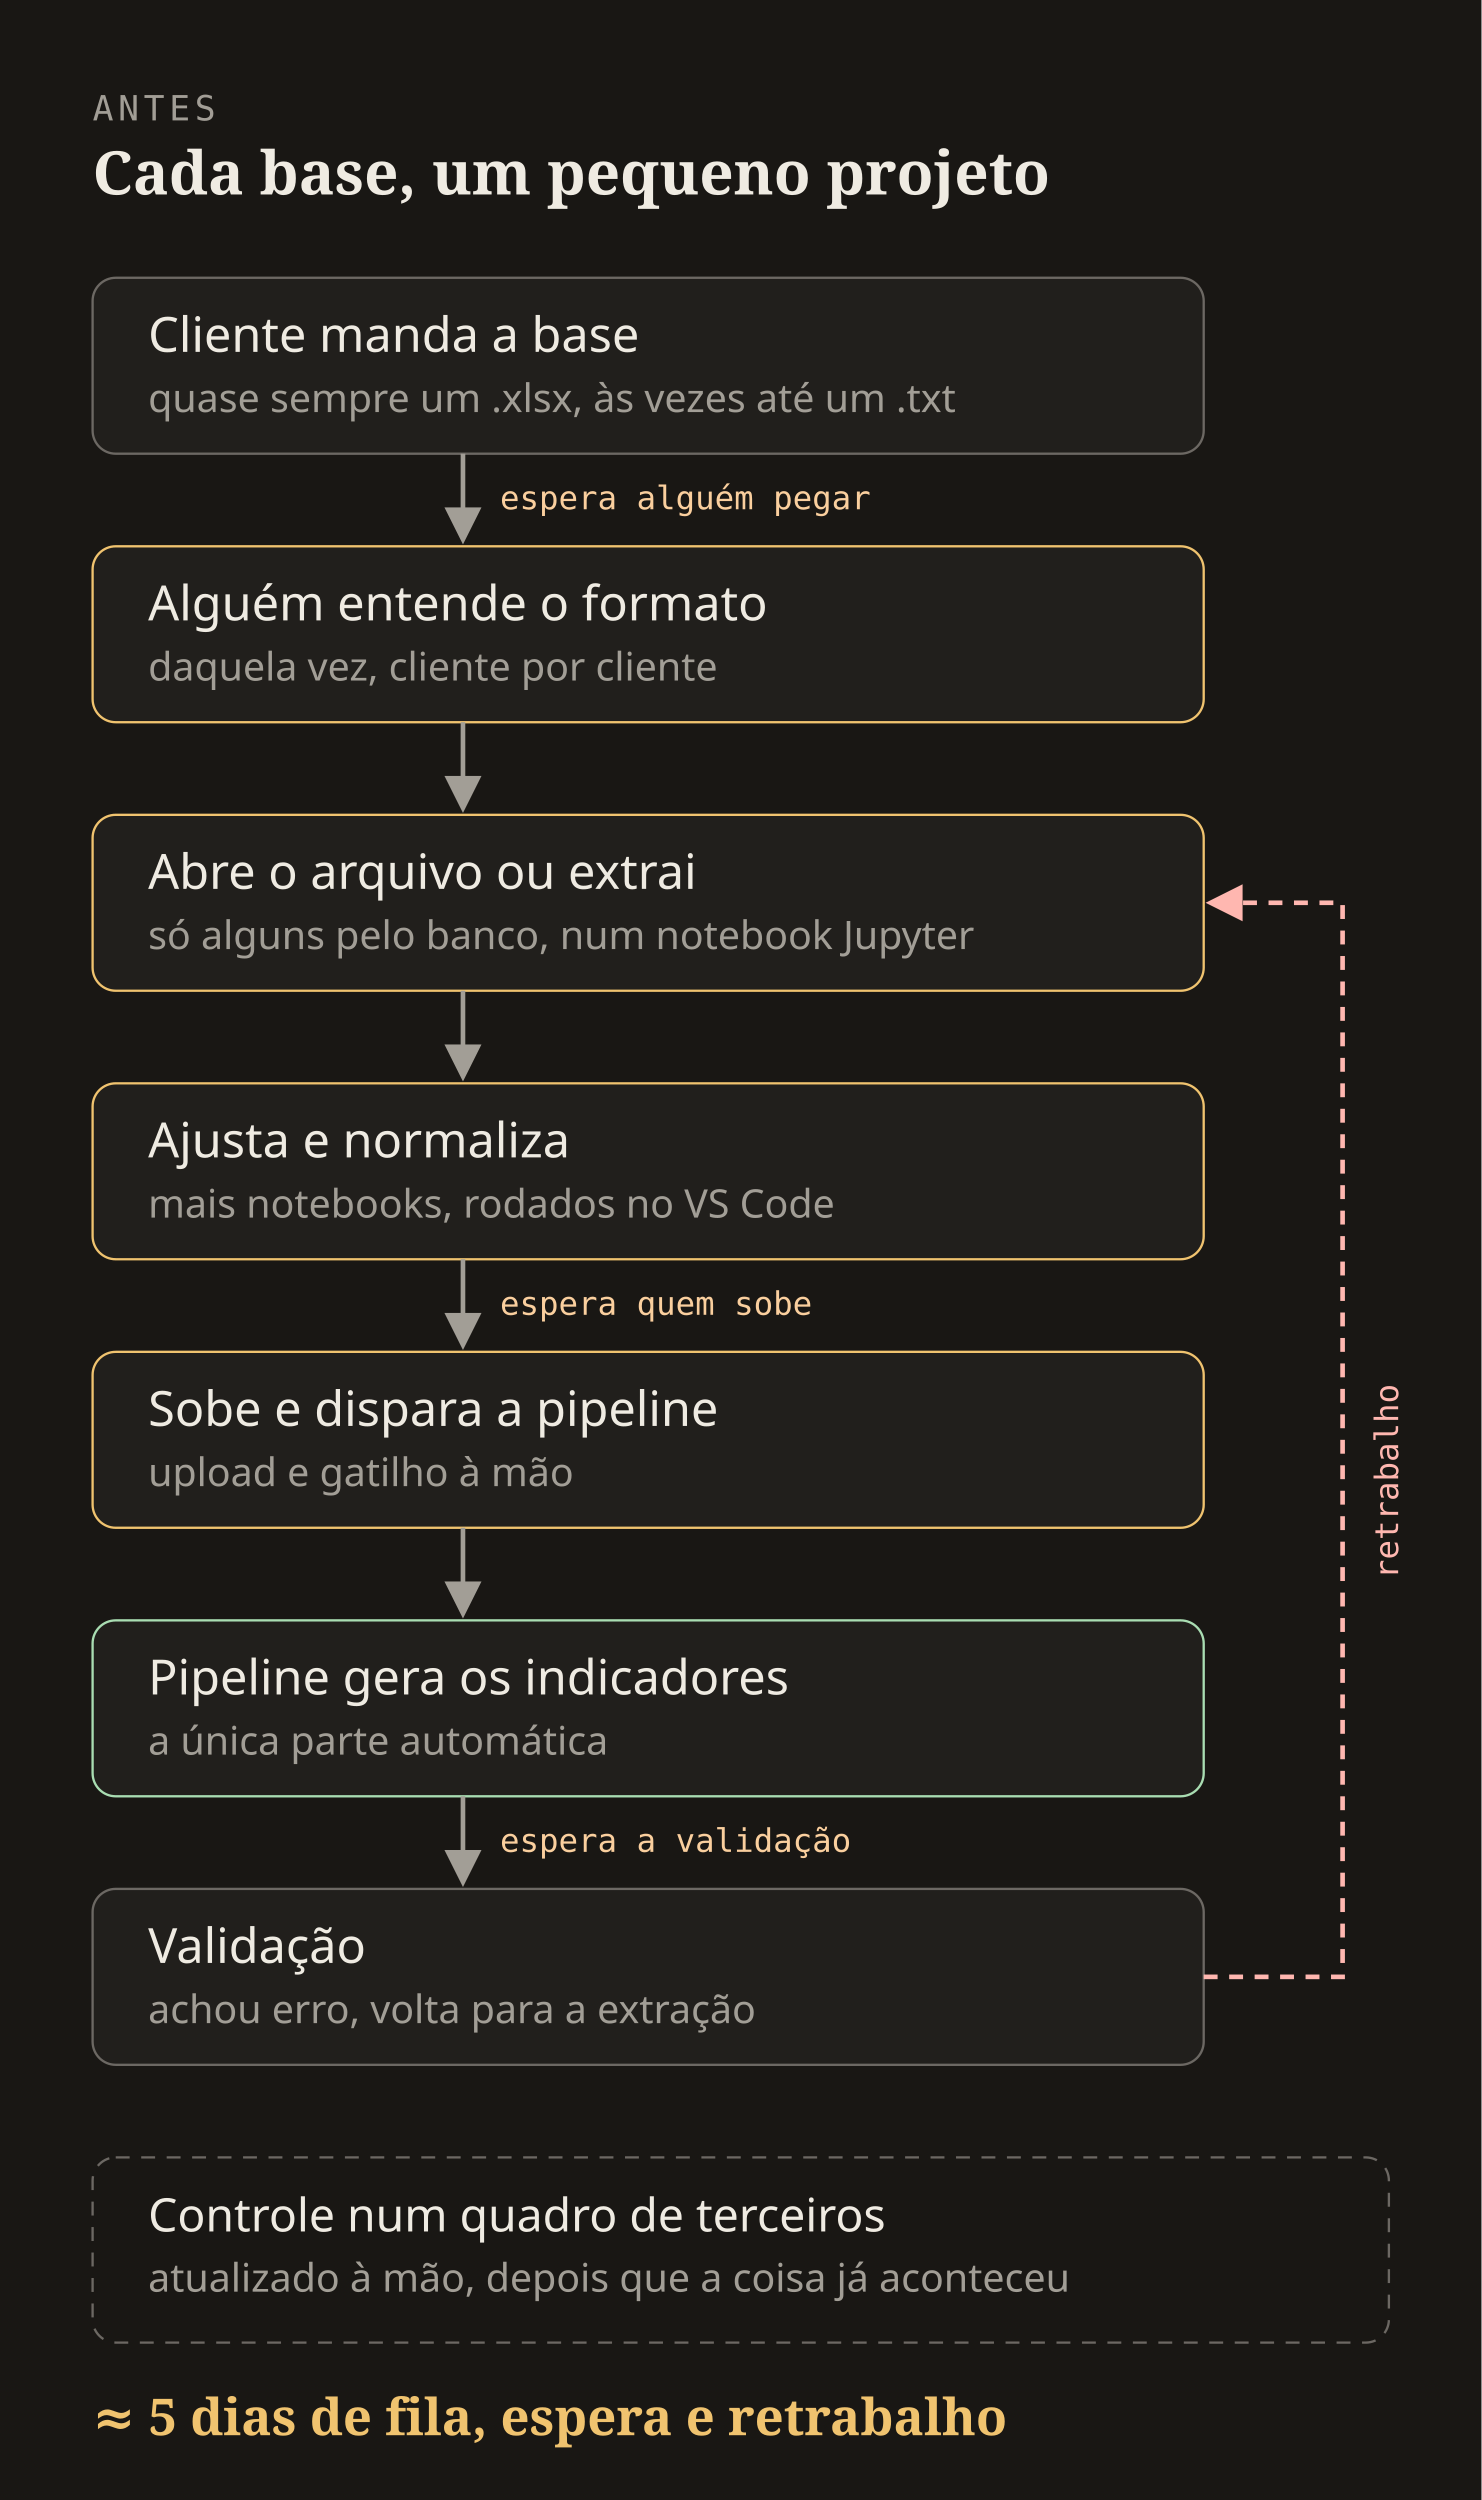
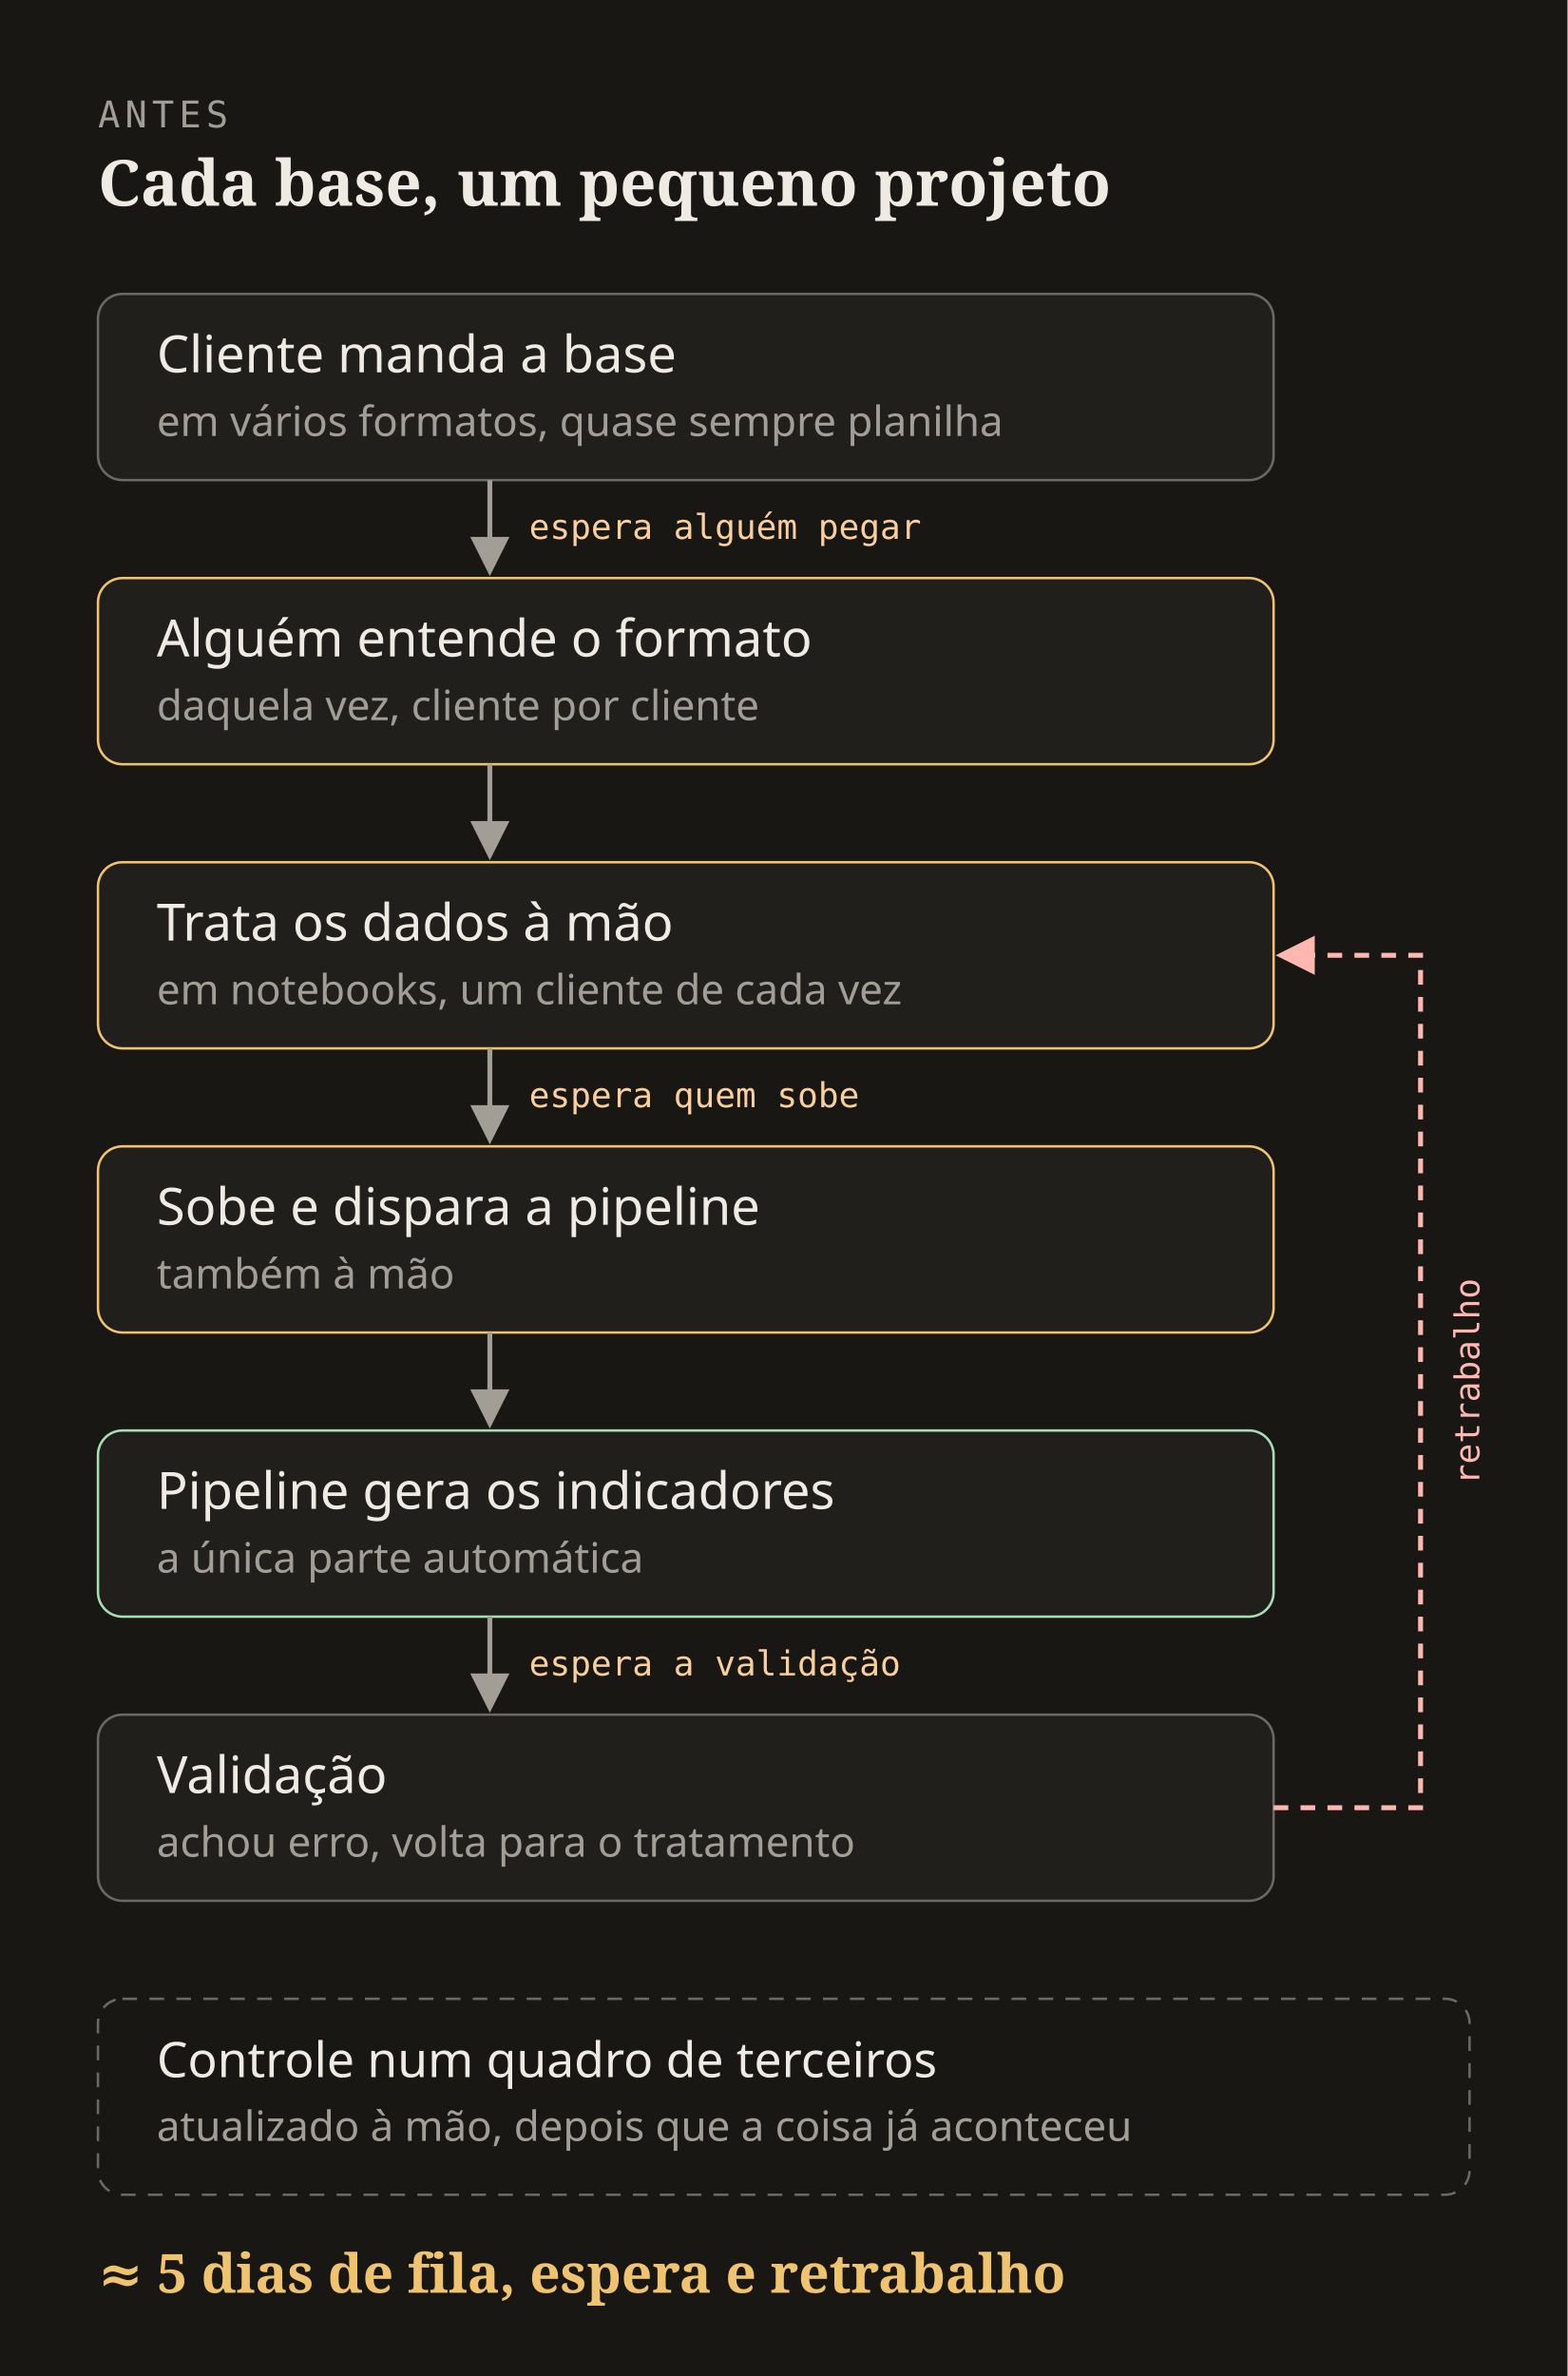
- <svg xmlns="http://www.w3.org/2000/svg" width="640" height="1080" viewBox="0 0 640 1080" font-family="Alegreya Sans, system-ui, sans-serif">
+ <svg xmlns="http://www.w3.org/2000/svg" width="640" height="970" viewBox="0 0 640 970" font-family="Alegreya Sans, system-ui, sans-serif">
  <defs>
    <marker id="arrow" viewBox="0 0 10 10" refX="8" refY="5" markerWidth="8" markerHeight="8" orient="auto-start-reverse">
      <path d="M0 0 L10 5 L0 10 z" fill="#a29e96" />
    </marker>
    <marker id="arrow-warn" viewBox="0 0 10 10" refX="8" refY="5" markerWidth="8" markerHeight="8" orient="auto-start-reverse">
      <path d="M0 0 L10 5 L0 10 z" fill="#ffb7b0" />
    </marker>
  </defs>
-   <rect width="640" height="1080" fill="#191714" />
+   <rect width="640" height="970" fill="#191714" />
  <text x="40" y="52" fill="#a29e96" font-family="JetBrains Mono, ui-monospace, monospace" font-size="15" letter-spacing="2">ANTES</text>
  <text x="40" y="84" fill="#efebe2" font-family="Literata, Georgia, serif" font-size="26" font-weight="600">Cada base, um pequeno projeto</text>
  <g font-size="21">
    <rect x="40" y="120" width="480" height="76" rx="10" fill="#211f1c" stroke="#6c6863" />
    <text x="64" y="152" fill="#efebe2">Cliente manda a base</text>
-     <text x="64" y="178" fill="#a29e96" font-size="17">quase sempre um .xlsx, às vezes até um .txt</text>
+     <text x="64" y="178" fill="#a29e96" font-size="17">em vários formatos, quase sempre planilha</text>
    <rect x="40" y="236" width="480" height="76" rx="10" fill="#211f1c" stroke="#f0c36f" />
    <text x="64" y="268" fill="#efebe2">Alguém entende o formato</text>
    <text x="64" y="294" fill="#a29e96" font-size="17">daquela vez, cliente por cliente</text>
    <rect x="40" y="352" width="480" height="76" rx="10" fill="#211f1c" stroke="#f0c36f" />
-     <text x="64" y="384" fill="#efebe2">Abre o arquivo ou extrai</text>
-     <text x="64" y="410" fill="#a29e96" font-size="17">só alguns pelo banco, num notebook Jupyter</text>
+     <text x="64" y="384" fill="#efebe2">Trata os dados à mão</text>
+     <text x="64" y="410" fill="#a29e96" font-size="17">em notebooks, um cliente de cada vez</text>
    <rect x="40" y="468" width="480" height="76" rx="10" fill="#211f1c" stroke="#f0c36f" />
-     <text x="64" y="500" fill="#efebe2">Ajusta e normaliza</text>
-     <text x="64" y="526" fill="#a29e96" font-size="17">mais notebooks, rodados no VS Code</text>
-     <rect x="40" y="584" width="480" height="76" rx="10" fill="#211f1c" stroke="#f0c36f" />
-     <text x="64" y="616" fill="#efebe2">Sobe e dispara a pipeline</text>
-     <text x="64" y="642" fill="#a29e96" font-size="17">upload e gatilho à mão</text>
-     <rect x="40" y="700" width="480" height="76" rx="10" fill="#211f1c" stroke="#a9ddb2" />
-     <text x="64" y="732" fill="#efebe2">Pipeline gera os indicadores</text>
-     <text x="64" y="758" fill="#a29e96" font-size="17">a única parte automática</text>
-     <rect x="40" y="816" width="480" height="76" rx="10" fill="#211f1c" stroke="#6c6863" />
-     <text x="64" y="848" fill="#efebe2">Validação</text>
-     <text x="64" y="874" fill="#a29e96" font-size="17">achou erro, volta para a extração</text>
+     <text x="64" y="500" fill="#efebe2">Sobe e dispara a pipeline</text>
+     <text x="64" y="526" fill="#a29e96" font-size="17">também à mão</text>
+     <rect x="40" y="584" width="480" height="76" rx="10" fill="#211f1c" stroke="#a9ddb2" />
+     <text x="64" y="616" fill="#efebe2">Pipeline gera os indicadores</text>
+     <text x="64" y="642" fill="#a29e96" font-size="17">a única parte automática</text>
+     <rect x="40" y="700" width="480" height="76" rx="10" fill="#211f1c" stroke="#6c6863" />
+     <text x="64" y="732" fill="#efebe2">Validação</text>
+     <text x="64" y="758" fill="#a29e96" font-size="17">achou erro, volta para o tratamento</text>
  </g>
  <g stroke="#a29e96" stroke-width="2" fill="none" marker-end="url(#arrow)">
    <path d="M200 196 V232" />
    <path d="M200 312 V348" />
    <path d="M200 428 V464" />
    <path d="M200 544 V580" />
    <path d="M200 660 V696" />
-     <path d="M200 776 V812" />
  </g>
  <g fill="#facf9e" font-family="JetBrains Mono, ui-monospace, monospace" font-size="14">
    <text x="216" y="220">espera alguém pegar</text>
-     <text x="216" y="568">espera quem sobe</text>
-     <text x="216" y="800">espera a validação</text>
+     <text x="216" y="452">espera quem sobe</text>
+     <text x="216" y="684">espera a validação</text>
  </g>
-   <path d="M520 854 H580 V390 H524" stroke="#ffb7b0" stroke-width="2" fill="none" stroke-dasharray="6 5" marker-end="url(#arrow-warn)" />
-   <text x="604" y="640" fill="#ffb7b0" font-family="JetBrains Mono, ui-monospace, monospace" font-size="14" transform="rotate(-90 604 640)" text-anchor="middle">retrabalho</text>
-   <rect x="40" y="932" width="560" height="80" rx="10" fill="none" stroke="#6c6863" stroke-dasharray="6 5" />
-   <text x="64" y="964" fill="#efebe2" font-size="20">Controle num quadro de terceiros</text>
-   <text x="64" y="990" fill="#a29e96" font-size="17">atualizado à mão, depois que a coisa já aconteceu</text>
-   <text x="40" y="1052" fill="#f0c36f" font-family="Literata, Georgia, serif" font-size="22" font-weight="600">≈ 5 dias de fila, espera e retrabalho</text>
+   <path d="M520 738 H580 V390 H524" stroke="#ffb7b0" stroke-width="2" fill="none" stroke-dasharray="6 5" marker-end="url(#arrow-warn)" />
+   <text x="604" y="564" fill="#ffb7b0" font-family="JetBrains Mono, ui-monospace, monospace" font-size="14" transform="rotate(-90 604 564)" text-anchor="middle">retrabalho</text>
+   <rect x="40" y="816" width="560" height="80" rx="10" fill="none" stroke="#6c6863" stroke-dasharray="6 5" />
+   <text x="64" y="848" fill="#efebe2" font-size="20">Controle num quadro de terceiros</text>
+   <text x="64" y="874" fill="#a29e96" font-size="17">atualizado à mão, depois que a coisa já aconteceu</text>
+   <text x="40" y="936" fill="#f0c36f" font-family="Literata, Georgia, serif" font-size="22" font-weight="600">≈ 5 dias de fila, espera e retrabalho</text>
</svg>
